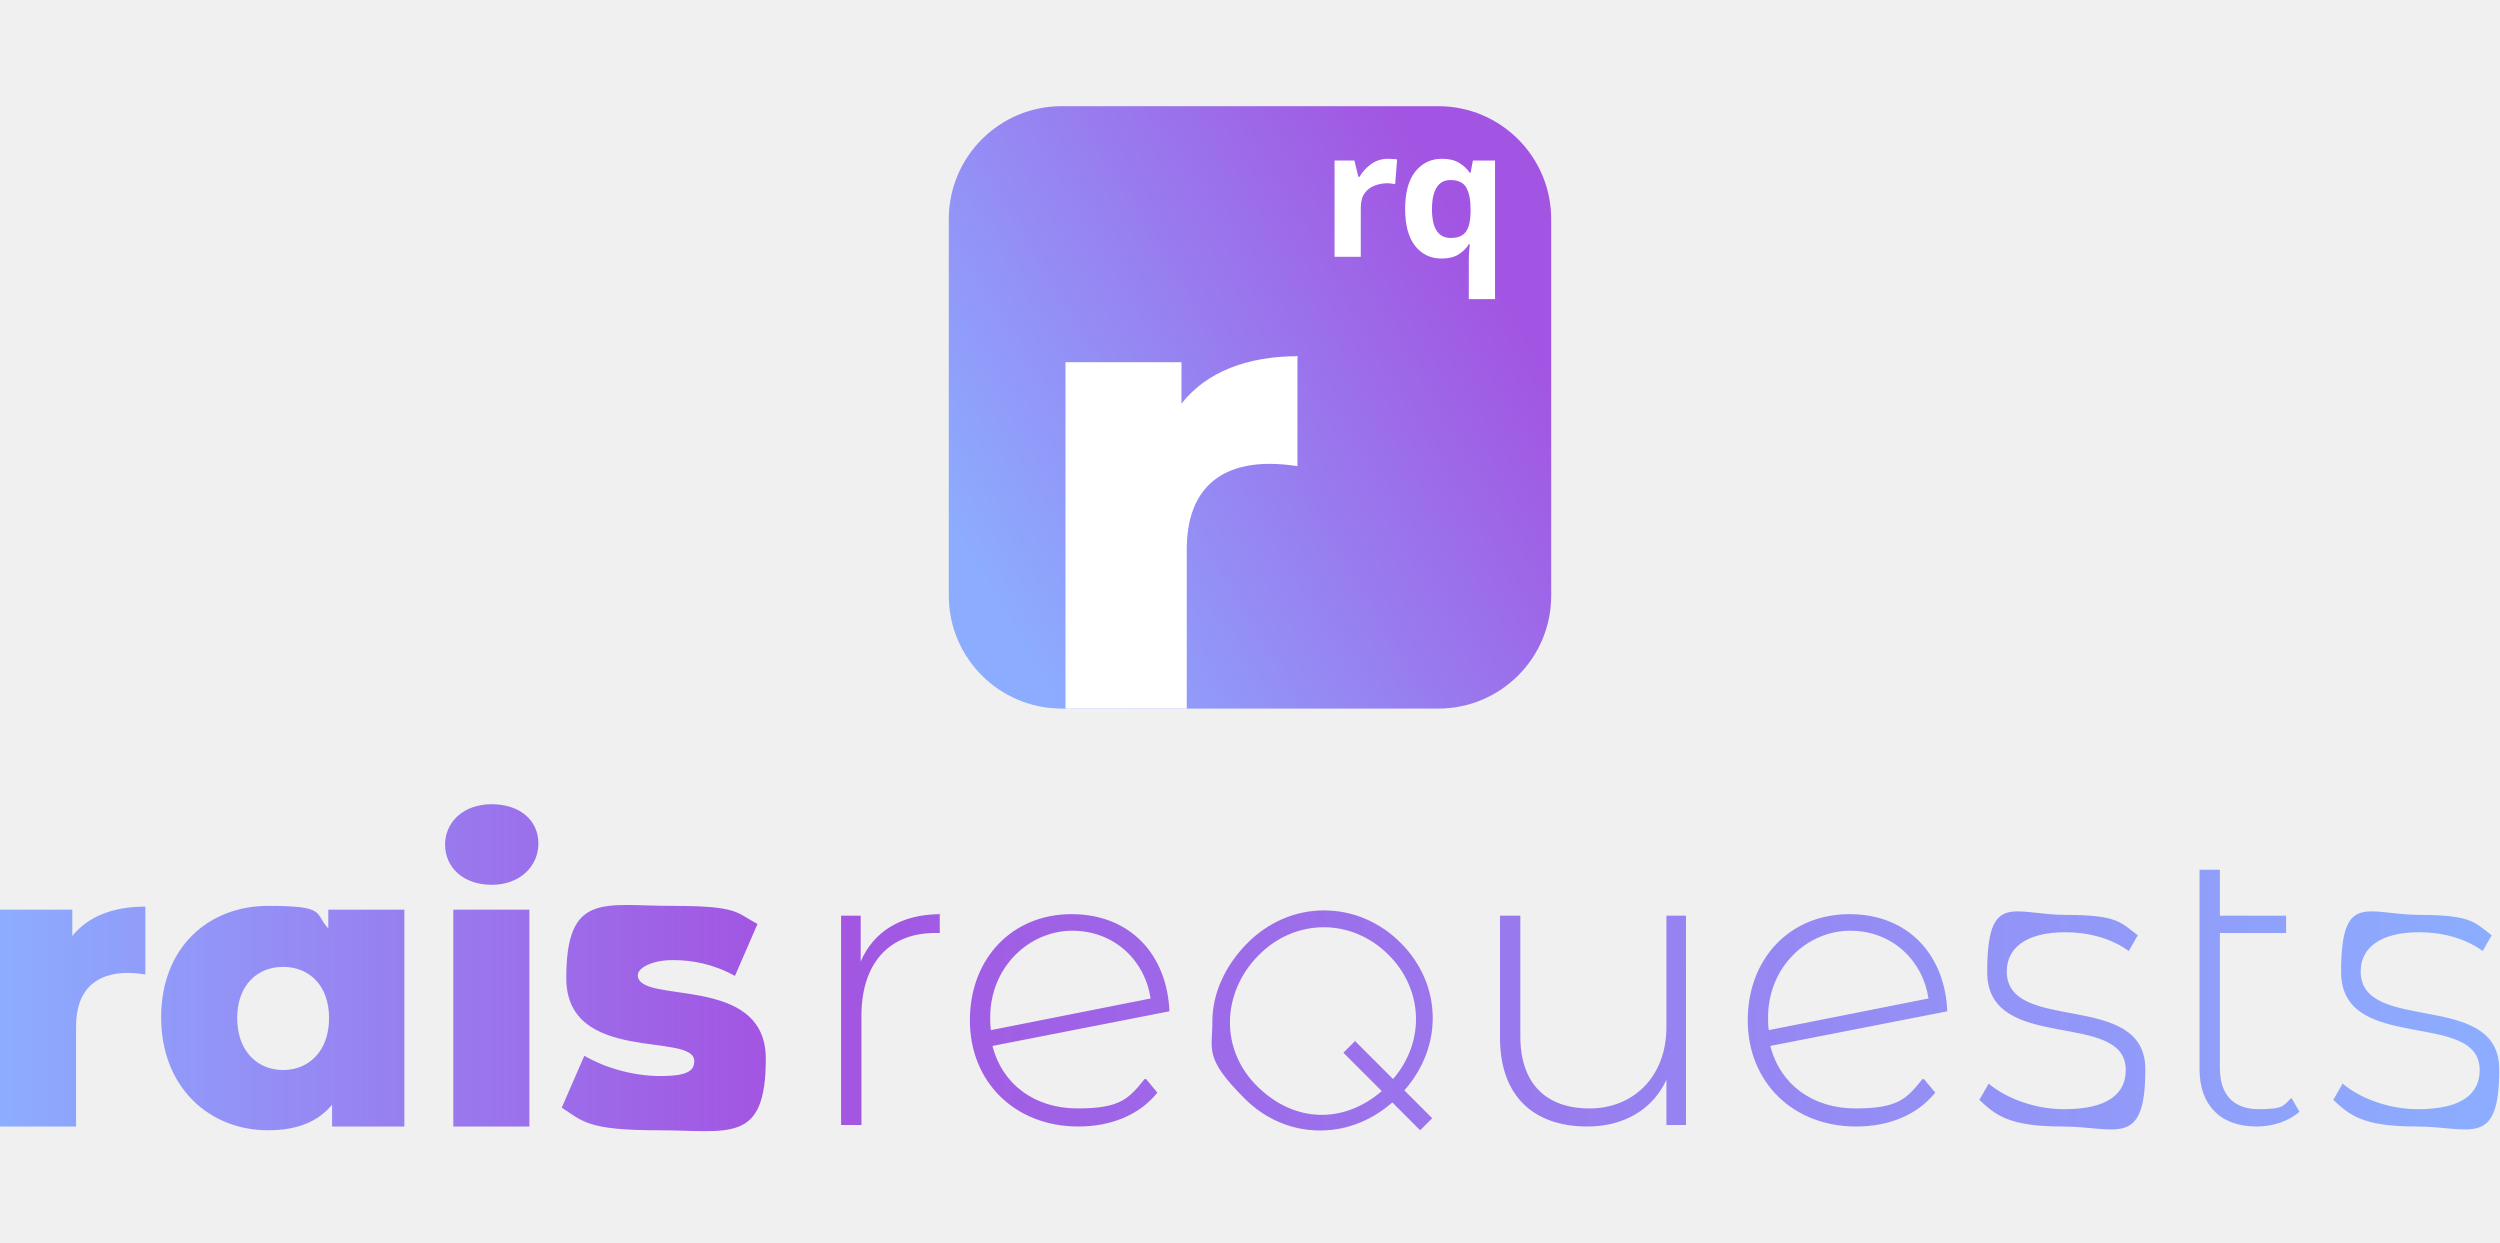
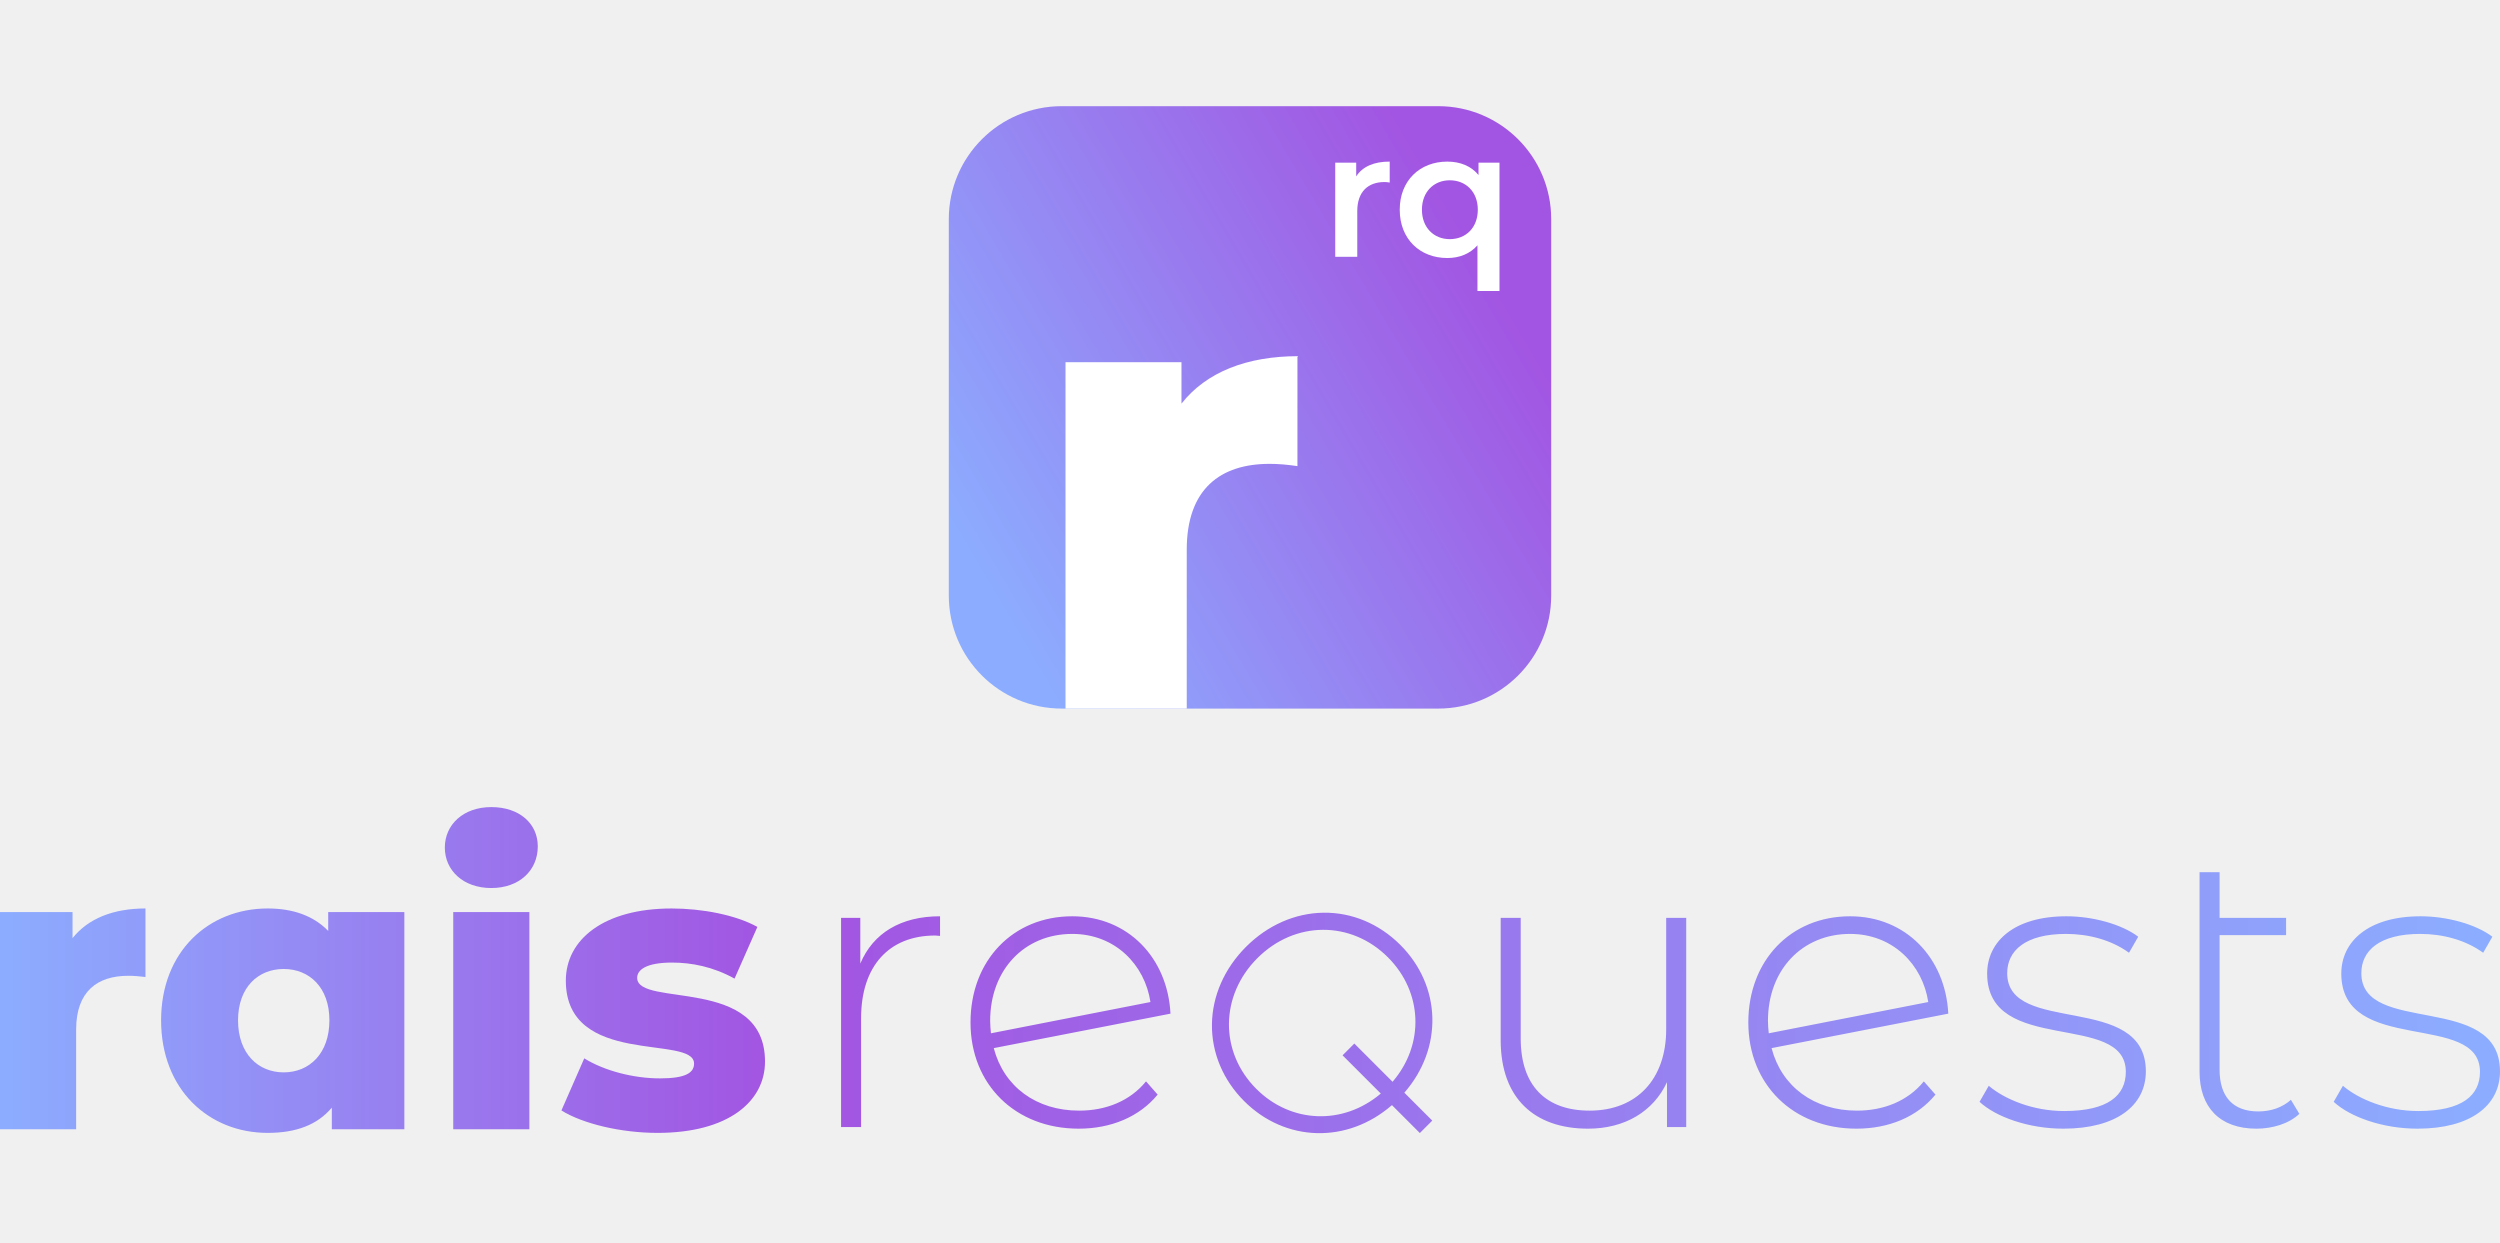
- <svg xmlns="http://www.w3.org/2000/svg" id="Layer_1" data-name="Layer 1" version="1.1" viewBox="0 0 332 165">
+ <svg xmlns="http://www.w3.org/2000/svg" xmlns:xlink="http://www.w3.org/1999/xlink" id="Layer_1" data-name="Layer 1" version="1.1" viewBox="0 0 332 165">
  <defs>
    <style>
      .cls-1 {
        fill: url(#linear-gradient);
      }

      .cls-1, .cls-2, .cls-3, .cls-4 {
        stroke-width: 0px;
      }

      .cls-5 {
-         font-family: MontserratAlternates-SemiBold, 'Montserrat Alternates';
-         font-size: 23.4px;
-         font-weight: 600;
-       }
- 
-       .cls-5, .cls-4 {
-         fill: #fff;
+         isolation: isolate;
      }

      .cls-2 {
        fill: url(#linear-gradient-2);
      }

      .cls-3 {
        fill: url(#linear-gradient-3);
      }
+ 
+       .cls-4 {
+         fill: #fff;
+       }
    </style>
-     <linearGradient id="linear-gradient" x1="129" y1="75.9" x2="204.9" y2="31.2" gradientUnits="userSpaceOnUse">
+     <linearGradient id="linear-gradient" x1="128.996" y1="90.107" x2="204.896" y2="134.807" gradientTransform="translate(0 166) scale(1 -1)" gradientUnits="userSpaceOnUse">
      <stop offset="0" stop-color="#8cadff" />
      <stop offset=".9" stop-color="#a255e2" />
    </linearGradient>
-     <linearGradient id="linear-gradient-2" x1="0" y1="128.5" x2="101.6" y2="128.5" gradientUnits="userSpaceOnUse">
+     <linearGradient id="linear-gradient-2" x1="0" y1="128.814" x2="101.592" y2="128.814" gradientUnits="userSpaceOnUse">
      <stop offset="0" stop-color="#8cadff" />
      <stop offset="1" stop-color="#a255e2" />
    </linearGradient>
-     <linearGradient id="linear-gradient-3" x1="329.7" y1="133.4" x2="109.6" y2="132" gradientUnits="userSpaceOnUse">
-       <stop offset="0" stop-color="#8cadff" />
-       <stop offset="1" stop-color="#a255e2" />
-     </linearGradient>
+     <linearGradient id="linear-gradient-3" x1="329.705" y1="133.777" x2="109.607" y2="132.335" xlink:href="#linear-gradient-2" />
  </defs>
  <g>
    <rect class="cls-1" x="126" y="14.1" width="80" height="80" rx="15" ry="15" />
-     <path class="cls-4" d="M172.3,47.4v14.5c-1.4-.2-2.5-.3-3.7-.3-6.5,0-11,3.3-11,11.4v21.1h-16.1v-46h15.4v5.5c3.3-4.2,8.7-6.3,15.5-6.3Z" />
-     <text class="cls-5" transform="translate(175.4 34.1)">
-       <tspan x="0" y="0">rq</tspan>
-     </text>
+     <path class="cls-4" d="M172.3,47.4v14.5c-1.4-.2-2.5-.3-3.7-.3-6.5,0-11,3.3-11,11.4v21.1h-16.1v-46h15.4v5.5c3.3-4.2,8.7-6.3,15.5-6.3l-.1.1Z" />
+     <g class="cls-5">
+       <g class="cls-5">
+         <path class="cls-4" d="M184.553,21.46v2.785c-.258-.047-.469-.07-.68-.07-2.224,0-3.628,1.312-3.628,3.862v6.062h-2.926v-12.499h2.785v1.825c.843-1.311,2.364-1.966,4.448-1.966Z" />
+         <path class="cls-4" d="M199.132,21.601v17.04h-2.926v-6.062c-1.006,1.146-2.41,1.686-4.002,1.686-3.651,0-6.32-2.528-6.32-6.414,0-3.861,2.669-6.39,6.32-6.39,1.708,0,3.159.585,4.143,1.778v-1.638h2.785ZM196.253,27.85c0-2.387-1.592-3.908-3.722-3.908-2.106,0-3.698,1.521-3.698,3.908s1.592,3.909,3.698,3.909c2.13,0,3.722-1.521,3.722-3.909Z" />
+       </g>
+     </g>
  </g>
  <g>
-     <path class="cls-2" d="M19.3,120.3v9.1c-.9-.1-1.5-.2-2.3-.2-4.1,0-6.9,2.1-6.9,7.1v13.3H0v-28.8h9.6v3.5c2.1-2.6,5.4-3.9,9.7-3.9ZM53.7,120.8v28.8h-9.6v-2.9c-1.9,2.3-4.7,3.4-8.5,3.4-7.8,0-14.2-5.7-14.2-15s6.3-14.8,14.2-14.8,6.1,1,8,3v-2.5h10.1ZM43.7,135.2c0-4.4-2.7-6.8-6.1-6.8s-6.1,2.4-6.1,6.8,2.7,6.9,6.1,6.9,6.1-2.5,6.1-6.9ZM59.1,112.2c0-3,2.4-5.4,6.2-5.4s6.2,2.2,6.2,5.2-2.4,5.5-6.2,5.5-6.2-2.3-6.2-5.4ZM60.2,120.8h10.1v28.8h-10.1v-28.8ZM74.6,147.1l3-6.9c2.7,1.6,6.5,2.7,10.1,2.7s4.5-.7,4.5-2c0-3.9-17,.5-17-11s5-9.6,14-9.6,8.5.9,11.4,2.4l-3,6.9c-2.9-1.6-5.7-2.1-8.3-2.1s-4.6,1-4.6,2c0,4,17-.3,17,11.1s-4.9,9.5-14.3,9.5-10-1.2-12.8-3Z" />
-     <path class="cls-3" d="M124.8,121.3v2.6c-.2,0-.4,0-.6,0-6.2,0-9.8,4.1-9.8,11v14.5h-2.7v-27.8h2.6v6.1c1.7-4,5.4-6.3,10.6-6.3ZM152.2,143.3l1.5,1.8c-2.4,3-6.2,4.5-10.5,4.5-8.4,0-14.4-5.9-14.4-14.1s5.6-14.1,13.5-14.1,12.7,5.5,13,12.9l-23.5,4.6c1.3,5.1,5.6,8.3,11.3,8.3s6.8-1.3,8.9-3.9ZM131.5,135.2c0,.5,0,1.1.1,1.6l21.2-4.2c-.7-4.9-4.7-9-10.4-9s-10.9,4.8-10.9,11.5ZM223.9,121.6v27.8h-2.6v-6c-1.8,3.9-5.6,6.2-10.5,6.2-7.1,0-11.6-4-11.6-11.8v-16.2h2.7v16c0,6.3,3.4,9.6,9.2,9.6s10.2-4.2,10.2-10.8v-14.8h2.7ZM255.5,143.3l1.5,1.8c-2.4,3-6.2,4.5-10.5,4.5-8.4,0-14.4-5.9-14.4-14.1s5.6-14.1,13.5-14.1,12.7,5.5,13,12.9l-23.5,4.6c1.3,5.1,5.6,8.3,11.3,8.3s6.8-1.3,8.9-3.9ZM234.8,135.2c0,.5,0,1.1.1,1.6l21.2-4.2c-.7-4.9-4.7-9-10.4-9s-10.9,4.8-10.9,11.5ZM262.9,146l1.2-2.1c2.1,1.8,5.9,3.4,10,3.4,5.9,0,8.2-2.1,8.2-5.2,0-8.1-18.4-2.1-18.4-13s3.5-7.6,10.5-7.6,7.3,1.1,9.5,2.7l-1.2,2.1c-2.3-1.7-5.4-2.5-8.4-2.5-5.4,0-7.8,2.2-7.8,5.2,0,8.4,18.4,2.4,18.4,13s-3.9,7.6-11,7.6-8.9-1.5-11.1-3.6ZM305.4,147.6c-1.4,1.3-3.6,2-5.7,2-4.9,0-7.6-2.9-7.6-7.6v-26.5h2.7v6.1h8.8v2.3h-8.8v17.9c0,3.6,1.8,5.5,5.2,5.5s3.2-.5,4.3-1.5l1.1,1.9ZM309.9,146l1.2-2.1c2.1,1.8,5.9,3.4,10,3.4,5.9,0,8.2-2.1,8.2-5.2,0-8.1-18.4-2.1-18.4-13s3.5-7.6,10.5-7.6,7.3,1.1,9.5,2.7l-1.2,2.1c-2.3-1.7-5.4-2.5-8.4-2.5-5.4,0-7.8,2.2-7.8,5.2,0,8.4,18.4,2.4,18.4,13s-3.9,7.6-11,7.6-8.9-1.5-11.1-3.6ZM188.6,150.1l-3.7-3.7c-5.9,5.2-14.2,4.9-19.6-.5s-4.3-6.4-4.3-10.2c0-3.8,1.7-7.4,4.5-10.3s6.5-4.5,10.3-4.5c3.8,0,7.4,1.5,10.2,4.3,5.5,5.5,5.7,13.7.5,19.6l3.7,3.7-1.6,1.6ZM179.9,138.2l5.1,5.1c4.3-5,4-11.9-.6-16.5-4.9-4.9-12.4-4.9-17.3.1s-5.1,12.5-.1,17.4,11.5,4.9,16.5.6l-5.1-5.1,1.6-1.6Z" />
+     <path class="cls-2" d="M19.318,120.645v9.1c-.905-.106-1.543-.16-2.288-.16-4.098,0-6.918,2.076-6.918,7.131v13.251H0v-28.844h9.633v3.459c2.076-2.608,5.428-3.938,9.686-3.938ZM53.697,121.124v28.844h-9.632v-2.874c-1.916,2.288-4.736,3.353-8.515,3.353-7.823,0-14.156-5.748-14.156-14.954,0-9.154,6.333-14.848,14.156-14.848,3.353,0,6.067.958,8.036,2.98v-2.501h10.111ZM43.745,135.493c0-4.364-2.661-6.812-6.067-6.812s-6.067,2.448-6.067,6.812c0,4.417,2.661,6.918,6.067,6.918s6.067-2.501,6.067-6.918ZM59.072,112.556c0-3.033,2.448-5.375,6.173-5.375s6.173,2.182,6.173,5.215c0,3.193-2.448,5.535-6.173,5.535s-6.173-2.342-6.173-5.375ZM60.189,121.124h10.111v28.844h-10.111v-28.844ZM74.557,147.467l3.033-6.918c2.661,1.65,6.546,2.661,10.058,2.661,3.406,0,4.524-.745,4.524-1.969,0-3.885-17.03.532-17.03-11.016,0-5.428,5.002-9.579,14.05-9.579,4.045,0,8.515.852,11.389,2.448l-3.033,6.865c-2.874-1.597-5.748-2.129-8.302-2.129-3.406,0-4.63.958-4.63,2.022,0,3.991,16.977-.319,16.977,11.123,0,5.322-4.896,9.473-14.263,9.473-4.896,0-9.952-1.224-12.772-2.98Z" />
+     <path class="cls-3" d="M124.839,121.682v2.608c-.213,0-.426-.053-.639-.053-6.173,0-9.845,4.098-9.845,10.963v14.475h-2.661v-27.78h2.555v6.067c1.703-4.045,5.375-6.28,10.59-6.28ZM152.194,143.608l1.543,1.756c-2.448,2.98-6.227,4.524-10.484,4.524-8.408,0-14.369-5.854-14.369-14.103s5.641-14.103,13.518-14.103c7.397,0,12.666,5.535,13.038,12.932l-23.469,4.577c1.33,5.109,5.641,8.302,11.335,8.302,3.566,0,6.759-1.277,8.887-3.885ZM131.492,135.572c0,.532.053,1.118.106,1.65l21.181-4.151c-.745-4.949-4.683-9.047-10.377-9.047-6.386,0-10.91,4.79-10.91,11.548ZM223.93,121.895v27.78h-2.554v-5.96c-1.81,3.885-5.588,6.173-10.484,6.173-7.078,0-11.602-3.991-11.602-11.761v-16.232h2.661v16.019c0,6.28,3.353,9.579,9.154,9.579,6.28,0,10.165-4.204,10.165-10.803v-14.795h2.661ZM255.487,143.608l1.543,1.756c-2.448,2.98-6.227,4.524-10.484,4.524-8.409,0-14.369-5.854-14.369-14.103s5.641-14.103,13.517-14.103c7.397,0,12.666,5.535,13.039,12.932l-23.469,4.577c1.33,5.109,5.641,8.302,11.335,8.302,3.566,0,6.759-1.277,8.887-3.885ZM234.785,135.572c0,.532.053,1.118.106,1.65l21.181-4.151c-.745-4.949-4.683-9.047-10.378-9.047-6.386,0-10.91,4.79-10.91,11.548ZM262.883,146.322l1.224-2.129c2.129,1.809,5.907,3.353,10.005,3.353,5.854,0,8.196-2.076,8.196-5.215,0-8.089-18.414-2.129-18.414-13.039,0-4.204,3.512-7.61,10.537-7.61,3.512,0,7.344,1.064,9.526,2.714l-1.224,2.129c-2.342-1.703-5.375-2.501-8.355-2.501-5.428,0-7.823,2.235-7.823,5.215,0,8.355,18.414,2.448,18.414,13.039,0,4.524-3.885,7.61-10.963,7.61-4.577,0-8.941-1.543-11.123-3.566ZM305.351,147.919c-1.384,1.33-3.619,1.969-5.694,1.969-4.896,0-7.557-2.874-7.557-7.557v-26.503h2.661v6.067h8.834v2.288h-8.834v17.881c0,3.566,1.756,5.535,5.162,5.535,1.65,0,3.193-.532,4.311-1.543l1.118,1.863ZM309.914,146.322l1.224-2.129c2.129,1.809,5.907,3.353,10.005,3.353,5.854,0,8.196-2.076,8.196-5.215,0-8.089-18.414-2.129-18.414-13.039,0-4.204,3.512-7.61,10.537-7.61,3.512,0,7.344,1.064,9.526,2.714l-1.224,2.129c-2.342-1.703-5.375-2.501-8.355-2.501-5.428,0-7.823,2.235-7.823,5.215,0,8.355,18.414,2.448,18.414,13.039,0,4.524-3.885,7.61-10.963,7.61-4.577,0-8.941-1.543-11.123-3.566ZM188.556,150.465l-3.706-3.706c-5.916,5.159-14.154,4.941-19.63-.536-2.8-2.8-4.318-6.416-4.274-10.182.044-3.77,1.652-7.43,4.528-10.306s6.521-4.477,10.285-4.528c3.772-.052,7.396,1.466,10.203,4.274,5.475,5.475,5.693,13.712.536,19.63l3.706,3.706-1.648,1.648ZM179.856,138.583l5.078,5.078c4.264-4.968,4.013-11.9-.619-16.532-4.909-4.909-12.361-4.86-17.334.113s-5.05,12.454-.141,17.362c4.604,4.604,11.536,4.856,16.531.619l-5.077-5.077,1.563-1.563Z" />
  </g>
</svg>
